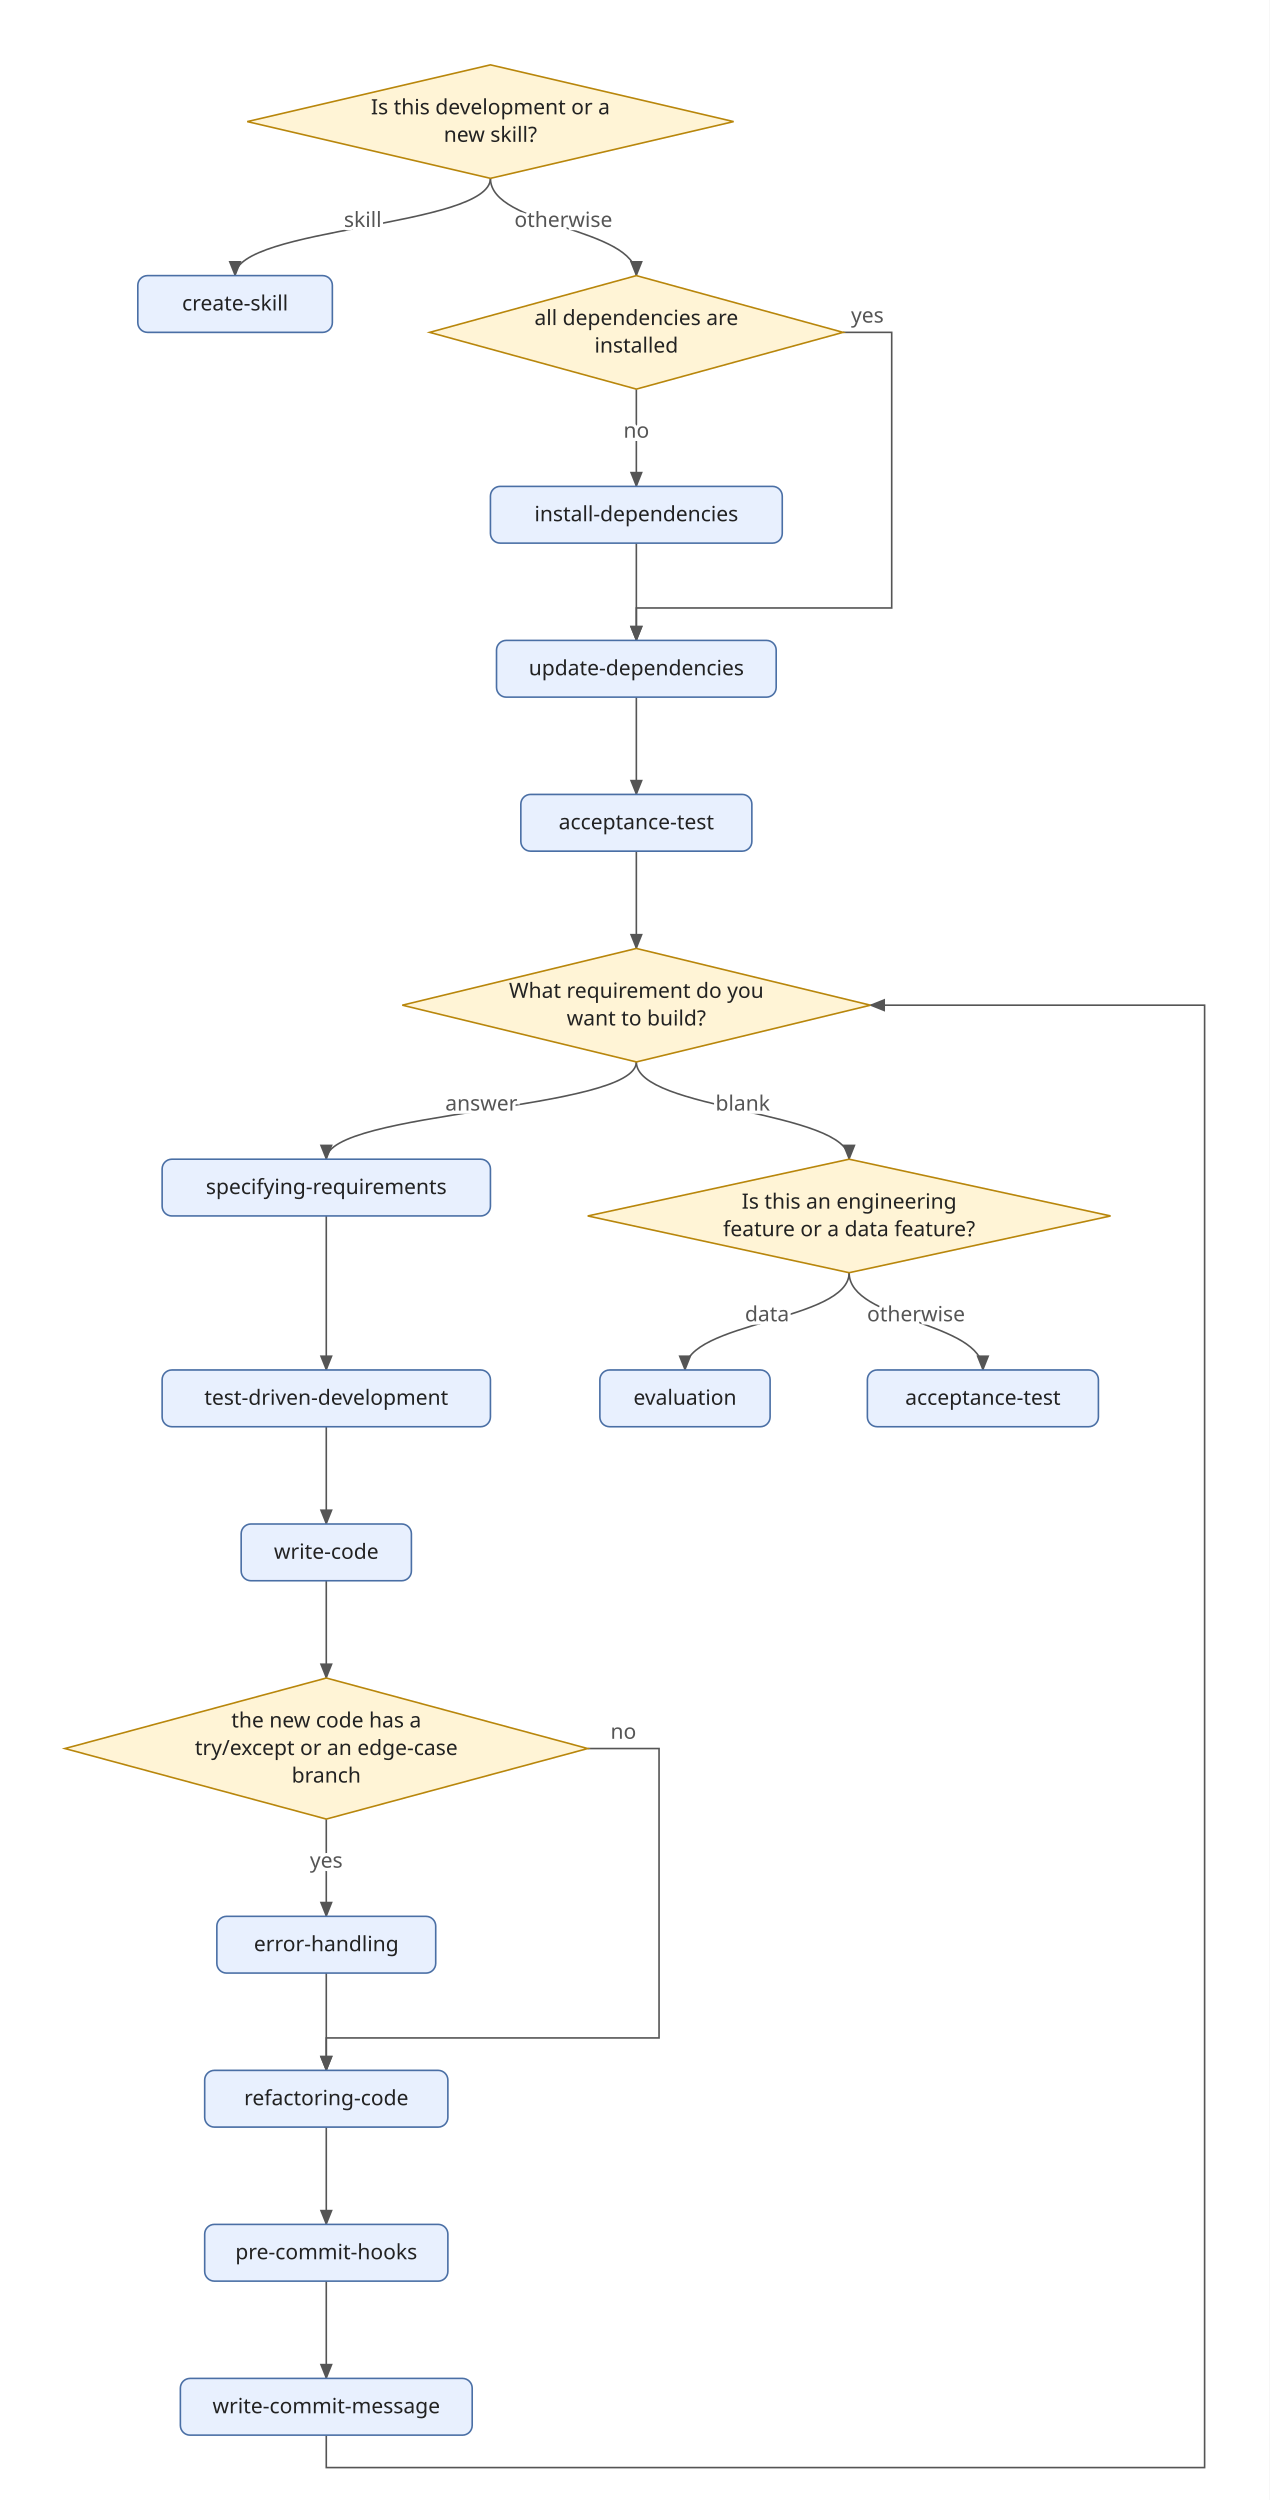
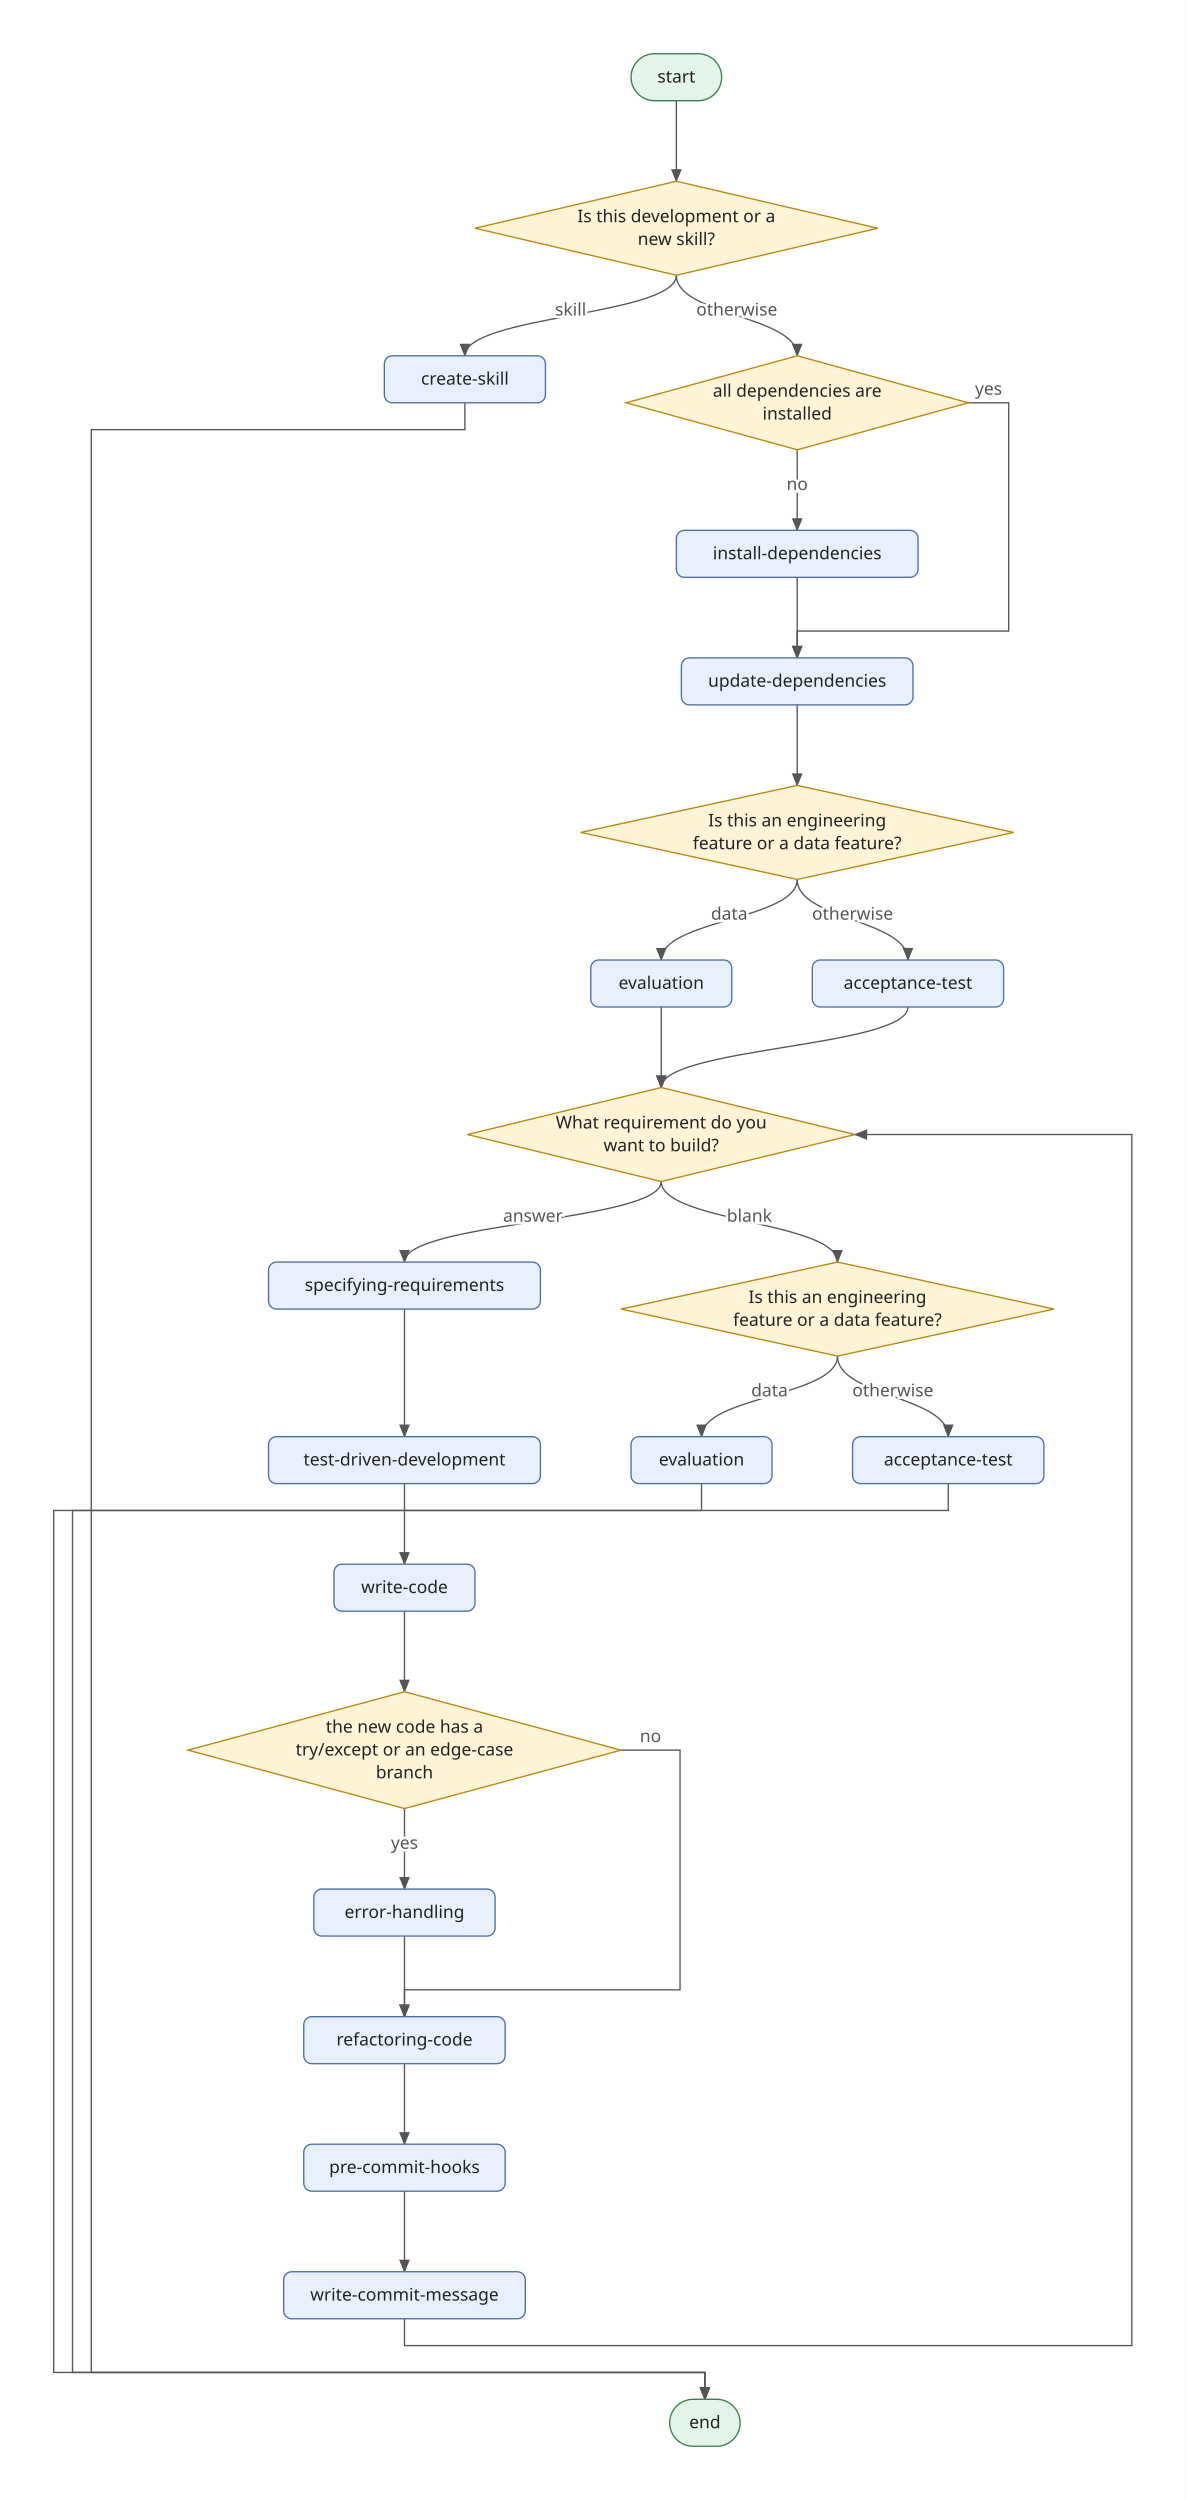
- <svg xmlns="http://www.w3.org/2000/svg" width="783" height="1542" font-family="sans-serif" font-size="13">
+ <svg xmlns="http://www.w3.org/2000/svg" width="883" height="1862" font-family="sans-serif" font-size="13">
  <defs>
    <marker id="arrow" markerWidth="10" markerHeight="8" refX="9" refY="4" orient="auto">
      <path d="M0,0 L10,4 L0,8 z" fill="#555" />
    </marker>
  </defs>
-   <rect width="783" height="1542" fill="white" />
-   <path d="M302.5,110 C302.5,140.0 145.0,140.0 145.0,170" fill="none" stroke="#555" marker-end="url(#arrow)" />
-   <text x="223.75" y="140.0" text-anchor="middle" fill="#555" stroke="white" stroke-width="4" paint-order="stroke">skill</text>
-   <path d="M302.5,110 C302.5,140.0 392.5,140.0 392.5,170" fill="none" stroke="#555" marker-end="url(#arrow)" />
-   <text x="347.5" y="140.0" text-anchor="middle" fill="#555" stroke="white" stroke-width="4" paint-order="stroke">otherwise</text>
-   <path d="M392.5,240 C392.5,270.0 392.5,270.0 392.5,300" fill="none" stroke="#555" marker-end="url(#arrow)" />
-   <text x="392.5" y="270.0" text-anchor="middle" fill="#555" stroke="white" stroke-width="4" paint-order="stroke">no</text>
-   <path d="M392.5,335 C392.5,365.0 392.5,365.0 392.5,395" fill="none" stroke="#555" marker-end="url(#arrow)" />
-   <path d="M520.0,205.0 L550.0,205.0 L550.0,375 L392.5,375 L392.5,395" fill="none" stroke="#555" marker-end="url(#arrow)" />
-   <text x="535.0" y="199.0" text-anchor="middle" fill="#555" stroke="white" stroke-width="4" paint-order="stroke">yes</text>
-   <path d="M392.5,430 C392.5,460.0 392.5,460.0 392.5,490" fill="none" stroke="#555" marker-end="url(#arrow)" />
-   <path d="M392.5,525 C392.5,555.0 392.5,555.0 392.5,585" fill="none" stroke="#555" marker-end="url(#arrow)" />
-   <path d="M392.5,655 C392.5,685.0 201.25,685.0 201.25,715" fill="none" stroke="#555" marker-end="url(#arrow)" />
-   <text x="296.875" y="685.0" text-anchor="middle" fill="#555" stroke="white" stroke-width="4" paint-order="stroke">answer</text>
-   <path d="M201.25,750 C201.25,797.5 201.25,797.5 201.25,845" fill="none" stroke="#555" marker-end="url(#arrow)" />
-   <path d="M201.25,880 C201.25,910.0 201.25,910.0 201.25,940" fill="none" stroke="#555" marker-end="url(#arrow)" />
-   <path d="M201.25,975 C201.25,1005.0 201.25,1005.0 201.25,1035" fill="none" stroke="#555" marker-end="url(#arrow)" />
-   <path d="M201.25,1122 C201.25,1152.0 201.25,1152.0 201.25,1182" fill="none" stroke="#555" marker-end="url(#arrow)" />
-   <text x="201.25" y="1152.0" text-anchor="middle" fill="#555" stroke="white" stroke-width="4" paint-order="stroke">yes</text>
-   <path d="M201.25,1217 C201.25,1247.0 201.25,1247.0 201.25,1277" fill="none" stroke="#555" marker-end="url(#arrow)" />
-   <path d="M362.5,1078.5 L406.5,1078.5 L406.5,1257 L201.25,1257 L201.25,1277" fill="none" stroke="#555" marker-end="url(#arrow)" />
-   <text x="384.5" y="1072.5" text-anchor="middle" fill="#555" stroke="white" stroke-width="4" paint-order="stroke">no</text>
-   <path d="M201.25,1312 C201.25,1342.0 201.25,1342.0 201.25,1372" fill="none" stroke="#555" marker-end="url(#arrow)" />
-   <path d="M201.25,1407 C201.25,1437.0 201.25,1437.0 201.25,1467" fill="none" stroke="#555" marker-end="url(#arrow)" />
-   <path d="M201.25,1502 L201.25,1522 L743.0,1522 L743.0,620.0 L536.875,620.0" fill="none" stroke="#555" marker-end="url(#arrow)" />
-   <path d="M392.5,655 C392.5,685.0 523.75,685.0 523.75,715" fill="none" stroke="#555" marker-end="url(#arrow)" />
-   <text x="458.125" y="685.0" text-anchor="middle" fill="#555" stroke="white" stroke-width="4" paint-order="stroke">blank</text>
-   <path d="M523.75,785 C523.75,815.0 422.5,815.0 422.5,845" fill="none" stroke="#555" marker-end="url(#arrow)" />
-   <text x="473.125" y="815.0" text-anchor="middle" fill="#555" stroke="white" stroke-width="4" paint-order="stroke">data</text>
-   <path d="M523.75,785 C523.75,815.0 606.25,815.0 606.25,845" fill="none" stroke="#555" marker-end="url(#arrow)" />
-   <text x="565.0" y="815.0" text-anchor="middle" fill="#555" stroke="white" stroke-width="4" paint-order="stroke">otherwise</text>
-   <polygon points="302.5,40.0 452.5,75.0 302.5,110.0 152.5,75.0" fill="#fff4d6" stroke="#b8860b" />
-   <text x="302.5" y="70.5" text-anchor="middle" fill="#222">Is this development or a</text>
-   <text x="302.5" y="87.5" text-anchor="middle" fill="#222">new skill?</text>
-   <rect x="85.0" y="170.0" width="120.0" height="35" rx="6" fill="#e8f0fe" stroke="#4a6fa5" />
-   <text x="145.0" y="191.5" text-anchor="middle" fill="#222">create-skill</text>
-   <polygon points="392.5,170.0 520.0,205.0 392.5,240.0 265.0,205.0" fill="#fff4d6" stroke="#b8860b" />
-   <text x="392.5" y="200.5" text-anchor="middle" fill="#222">all dependencies are</text>
-   <text x="392.5" y="217.5" text-anchor="middle" fill="#222">installed</text>
-   <rect x="302.5" y="300.0" width="180.0" height="35" rx="6" fill="#e8f0fe" stroke="#4a6fa5" />
-   <text x="392.5" y="321.5" text-anchor="middle" fill="#222">install-dependencies</text>
-   <rect x="306.25" y="395.0" width="172.5" height="35" rx="6" fill="#e8f0fe" stroke="#4a6fa5" />
-   <text x="392.5" y="416.5" text-anchor="middle" fill="#222">update-dependencies</text>
-   <rect x="321.25" y="490.0" width="142.5" height="35" rx="6" fill="#e8f0fe" stroke="#4a6fa5" />
-   <text x="392.5" y="511.5" text-anchor="middle" fill="#222">acceptance-test</text>
-   <polygon points="392.5,585.0 536.875,620.0 392.5,655.0 248.125,620.0" fill="#fff4d6" stroke="#b8860b" />
-   <text x="392.5" y="615.5" text-anchor="middle" fill="#222">What requirement do you</text>
-   <text x="392.5" y="632.5" text-anchor="middle" fill="#222">want to build?</text>
-   <rect x="100.0" y="715.0" width="202.5" height="35" rx="6" fill="#e8f0fe" stroke="#4a6fa5" />
-   <text x="201.25" y="736.5" text-anchor="middle" fill="#222">specifying-requirements</text>
-   <rect x="100.0" y="845.0" width="202.5" height="35" rx="6" fill="#e8f0fe" stroke="#4a6fa5" />
-   <text x="201.25" y="866.5" text-anchor="middle" fill="#222">test-driven-development</text>
-   <rect x="148.75" y="940.0" width="105.0" height="35" rx="6" fill="#e8f0fe" stroke="#4a6fa5" />
-   <text x="201.25" y="961.5" text-anchor="middle" fill="#222">write-code</text>
-   <polygon points="201.25,1035.0 362.5,1078.5 201.25,1122.0 40.0,1078.5" fill="#fff4d6" stroke="#b8860b" />
-   <text x="201.25" y="1065.5" text-anchor="middle" fill="#222">the new code has a</text>
-   <text x="201.25" y="1082.5" text-anchor="middle" fill="#222">try/except or an edge-case</text>
-   <text x="201.25" y="1099.5" text-anchor="middle" fill="#222">branch</text>
-   <rect x="133.75" y="1182.0" width="135.0" height="35" rx="6" fill="#e8f0fe" stroke="#4a6fa5" />
-   <text x="201.25" y="1203.5" text-anchor="middle" fill="#222">error-handling</text>
-   <rect x="126.25" y="1277.0" width="150.0" height="35" rx="6" fill="#e8f0fe" stroke="#4a6fa5" />
-   <text x="201.25" y="1298.5" text-anchor="middle" fill="#222">refactoring-code</text>
-   <rect x="126.25" y="1372.0" width="150.0" height="35" rx="6" fill="#e8f0fe" stroke="#4a6fa5" />
-   <text x="201.25" y="1393.5" text-anchor="middle" fill="#222">pre-commit-hooks</text>
-   <rect x="111.25" y="1467.0" width="180.0" height="35" rx="6" fill="#e8f0fe" stroke="#4a6fa5" />
-   <text x="201.25" y="1488.5" text-anchor="middle" fill="#222">write-commit-message</text>
-   <polygon points="523.75,715.0 685.0,750.0 523.75,785.0 362.5,750.0" fill="#fff4d6" stroke="#b8860b" />
-   <text x="523.75" y="745.5" text-anchor="middle" fill="#222">Is this an engineering</text>
-   <text x="523.75" y="762.5" text-anchor="middle" fill="#222">feature or a data feature?</text>
-   <rect x="370.0" y="845.0" width="105.0" height="35" rx="6" fill="#e8f0fe" stroke="#4a6fa5" />
-   <text x="422.5" y="866.5" text-anchor="middle" fill="#222">evaluation</text>
-   <rect x="535.0" y="845.0" width="142.5" height="35" rx="6" fill="#e8f0fe" stroke="#4a6fa5" />
-   <text x="606.25" y="866.5" text-anchor="middle" fill="#222">acceptance-test</text>
+   <rect width="883" height="1862" fill="white" />
+   <path d="M503.75,75 C503.75,105.0 503.75,105.0 503.75,135" fill="none" stroke="#555" marker-end="url(#arrow)" />
+   <path d="M503.75,205 C503.75,235.0 346.25,235.0 346.25,265" fill="none" stroke="#555" marker-end="url(#arrow)" />
+   <text x="425.0" y="235.0" text-anchor="middle" fill="#555" stroke="white" stroke-width="4" paint-order="stroke">skill</text>
+   <path d="M503.75,205 C503.75,235.0 593.75,235.0 593.75,265" fill="none" stroke="#555" marker-end="url(#arrow)" />
+   <text x="548.75" y="235.0" text-anchor="middle" fill="#555" stroke="white" stroke-width="4" paint-order="stroke">otherwise</text>
+   <path d="M593.75,335 C593.75,365.0 593.75,365.0 593.75,395" fill="none" stroke="#555" marker-end="url(#arrow)" />
+   <text x="593.75" y="365.0" text-anchor="middle" fill="#555" stroke="white" stroke-width="4" paint-order="stroke">no</text>
+   <path d="M593.75,430 C593.75,460.0 593.75,460.0 593.75,490" fill="none" stroke="#555" marker-end="url(#arrow)" />
+   <path d="M721.25,300.0 L751.25,300.0 L751.25,470 L593.75,470 L593.75,490" fill="none" stroke="#555" marker-end="url(#arrow)" />
+   <text x="736.25" y="294.0" text-anchor="middle" fill="#555" stroke="white" stroke-width="4" paint-order="stroke">yes</text>
+   <path d="M593.75,525 C593.75,555.0 593.75,555.0 593.75,585" fill="none" stroke="#555" marker-end="url(#arrow)" />
+   <path d="M593.75,655 C593.75,685.0 492.5,685.0 492.5,715" fill="none" stroke="#555" marker-end="url(#arrow)" />
+   <text x="543.125" y="685.0" text-anchor="middle" fill="#555" stroke="white" stroke-width="4" paint-order="stroke">data</text>
+   <path d="M593.75,655 C593.75,685.0 676.25,685.0 676.25,715" fill="none" stroke="#555" marker-end="url(#arrow)" />
+   <text x="635.0" y="685.0" text-anchor="middle" fill="#555" stroke="white" stroke-width="4" paint-order="stroke">otherwise</text>
+   <path d="M492.5,750 C492.5,780.0 492.5,780.0 492.5,810" fill="none" stroke="#555" marker-end="url(#arrow)" />
+   <path d="M676.25,750 C676.25,780.0 492.5,780.0 492.5,810" fill="none" stroke="#555" marker-end="url(#arrow)" />
+   <path d="M492.5,880 C492.5,910.0 301.25,910.0 301.25,940" fill="none" stroke="#555" marker-end="url(#arrow)" />
+   <text x="396.875" y="910.0" text-anchor="middle" fill="#555" stroke="white" stroke-width="4" paint-order="stroke">answer</text>
+   <path d="M301.25,975 C301.25,1022.5 301.25,1022.5 301.25,1070" fill="none" stroke="#555" marker-end="url(#arrow)" />
+   <path d="M301.25,1105 C301.25,1135.0 301.25,1135.0 301.25,1165" fill="none" stroke="#555" marker-end="url(#arrow)" />
+   <path d="M301.25,1200 C301.25,1230.0 301.25,1230.0 301.25,1260" fill="none" stroke="#555" marker-end="url(#arrow)" />
+   <path d="M301.25,1347 C301.25,1377.0 301.25,1377.0 301.25,1407" fill="none" stroke="#555" marker-end="url(#arrow)" />
+   <text x="301.25" y="1377.0" text-anchor="middle" fill="#555" stroke="white" stroke-width="4" paint-order="stroke">yes</text>
+   <path d="M301.25,1442 C301.25,1472.0 301.25,1472.0 301.25,1502" fill="none" stroke="#555" marker-end="url(#arrow)" />
+   <path d="M462.5,1303.5 L506.5,1303.5 L506.5,1482 L301.25,1482 L301.25,1502" fill="none" stroke="#555" marker-end="url(#arrow)" />
+   <text x="484.5" y="1297.5" text-anchor="middle" fill="#555" stroke="white" stroke-width="4" paint-order="stroke">no</text>
+   <path d="M301.25,1537 C301.25,1567.0 301.25,1567.0 301.25,1597" fill="none" stroke="#555" marker-end="url(#arrow)" />
+   <path d="M301.25,1632 C301.25,1662.0 301.25,1662.0 301.25,1692" fill="none" stroke="#555" marker-end="url(#arrow)" />
+   <path d="M301.25,1727 L301.25,1747 L843.0,1747 L843.0,845.0 L636.875,845.0" fill="none" stroke="#555" marker-end="url(#arrow)" />
+   <path d="M492.5,880 C492.5,910.0 623.75,910.0 623.75,940" fill="none" stroke="#555" marker-end="url(#arrow)" />
+   <text x="558.125" y="910.0" text-anchor="middle" fill="#555" stroke="white" stroke-width="4" paint-order="stroke">blank</text>
+   <path d="M623.75,1010 C623.75,1040.0 522.5,1040.0 522.5,1070" fill="none" stroke="#555" marker-end="url(#arrow)" />
+   <text x="573.125" y="1040.0" text-anchor="middle" fill="#555" stroke="white" stroke-width="4" paint-order="stroke">data</text>
+   <path d="M623.75,1010 C623.75,1040.0 706.25,1040.0 706.25,1070" fill="none" stroke="#555" marker-end="url(#arrow)" />
+   <text x="665.0" y="1040.0" text-anchor="middle" fill="#555" stroke="white" stroke-width="4" paint-order="stroke">otherwise</text>
+   <path d="M346.25,300 L346.25,320 L68.0,320 L68.0,1767 L525.0,1767 L525.0,1787" fill="none" stroke="#555" marker-end="url(#arrow)" />
+   <path d="M522.5,1105 L522.5,1125 L54.0,1125 L54.0,1767 L525.0,1767 L525.0,1787" fill="none" stroke="#555" marker-end="url(#arrow)" />
+   <path d="M706.25,1105 L706.25,1125 L40.0,1125 L40.0,1767 L525.0,1767 L525.0,1787" fill="none" stroke="#555" marker-end="url(#arrow)" />
+   <rect x="470.0" y="40.0" width="67.5" height="35" rx="17.5" fill="#e3f4e8" stroke="#3b7d4f" />
+   <text x="503.75" y="61.5" text-anchor="middle" fill="#222">start</text>
+   <polygon points="503.75,135.0 653.75,170.0 503.75,205.0 353.75,170.0" fill="#fff4d6" stroke="#b8860b" />
+   <text x="503.75" y="165.5" text-anchor="middle" fill="#222">Is this development or a</text>
+   <text x="503.75" y="182.5" text-anchor="middle" fill="#222">new skill?</text>
+   <rect x="286.25" y="265.0" width="120.0" height="35" rx="6" fill="#e8f0fe" stroke="#4a6fa5" />
+   <text x="346.25" y="286.5" text-anchor="middle" fill="#222">create-skill</text>
+   <polygon points="593.75,265.0 721.25,300.0 593.75,335.0 466.25,300.0" fill="#fff4d6" stroke="#b8860b" />
+   <text x="593.75" y="295.5" text-anchor="middle" fill="#222">all dependencies are</text>
+   <text x="593.75" y="312.5" text-anchor="middle" fill="#222">installed</text>
+   <rect x="503.75" y="395.0" width="180.0" height="35" rx="6" fill="#e8f0fe" stroke="#4a6fa5" />
+   <text x="593.75" y="416.5" text-anchor="middle" fill="#222">install-dependencies</text>
+   <rect x="507.5" y="490.0" width="172.5" height="35" rx="6" fill="#e8f0fe" stroke="#4a6fa5" />
+   <text x="593.75" y="511.5" text-anchor="middle" fill="#222">update-dependencies</text>
+   <polygon points="593.75,585.0 755.0,620.0 593.75,655.0 432.5,620.0" fill="#fff4d6" stroke="#b8860b" />
+   <text x="593.75" y="615.5" text-anchor="middle" fill="#222">Is this an engineering</text>
+   <text x="593.75" y="632.5" text-anchor="middle" fill="#222">feature or a data feature?</text>
+   <rect x="440.0" y="715.0" width="105.0" height="35" rx="6" fill="#e8f0fe" stroke="#4a6fa5" />
+   <text x="492.5" y="736.5" text-anchor="middle" fill="#222">evaluation</text>
+   <rect x="605.0" y="715.0" width="142.5" height="35" rx="6" fill="#e8f0fe" stroke="#4a6fa5" />
+   <text x="676.25" y="736.5" text-anchor="middle" fill="#222">acceptance-test</text>
+   <polygon points="492.5,810.0 636.875,845.0 492.5,880.0 348.125,845.0" fill="#fff4d6" stroke="#b8860b" />
+   <text x="492.5" y="840.5" text-anchor="middle" fill="#222">What requirement do you</text>
+   <text x="492.5" y="857.5" text-anchor="middle" fill="#222">want to build?</text>
+   <rect x="200.0" y="940.0" width="202.5" height="35" rx="6" fill="#e8f0fe" stroke="#4a6fa5" />
+   <text x="301.25" y="961.5" text-anchor="middle" fill="#222">specifying-requirements</text>
+   <rect x="200.0" y="1070.0" width="202.5" height="35" rx="6" fill="#e8f0fe" stroke="#4a6fa5" />
+   <text x="301.25" y="1091.5" text-anchor="middle" fill="#222">test-driven-development</text>
+   <rect x="248.75" y="1165.0" width="105.0" height="35" rx="6" fill="#e8f0fe" stroke="#4a6fa5" />
+   <text x="301.25" y="1186.5" text-anchor="middle" fill="#222">write-code</text>
+   <polygon points="301.25,1260.0 462.5,1303.5 301.25,1347.0 140.0,1303.5" fill="#fff4d6" stroke="#b8860b" />
+   <text x="301.25" y="1290.5" text-anchor="middle" fill="#222">the new code has a</text>
+   <text x="301.25" y="1307.5" text-anchor="middle" fill="#222">try/except or an edge-case</text>
+   <text x="301.25" y="1324.5" text-anchor="middle" fill="#222">branch</text>
+   <rect x="233.75" y="1407.0" width="135.0" height="35" rx="6" fill="#e8f0fe" stroke="#4a6fa5" />
+   <text x="301.25" y="1428.5" text-anchor="middle" fill="#222">error-handling</text>
+   <rect x="226.25" y="1502.0" width="150.0" height="35" rx="6" fill="#e8f0fe" stroke="#4a6fa5" />
+   <text x="301.25" y="1523.5" text-anchor="middle" fill="#222">refactoring-code</text>
+   <rect x="226.25" y="1597.0" width="150.0" height="35" rx="6" fill="#e8f0fe" stroke="#4a6fa5" />
+   <text x="301.25" y="1618.5" text-anchor="middle" fill="#222">pre-commit-hooks</text>
+   <rect x="211.25" y="1692.0" width="180.0" height="35" rx="6" fill="#e8f0fe" stroke="#4a6fa5" />
+   <text x="301.25" y="1713.5" text-anchor="middle" fill="#222">write-commit-message</text>
+   <polygon points="623.75,940.0 785.0,975.0 623.75,1010.0 462.5,975.0" fill="#fff4d6" stroke="#b8860b" />
+   <text x="623.75" y="970.5" text-anchor="middle" fill="#222">Is this an engineering</text>
+   <text x="623.75" y="987.5" text-anchor="middle" fill="#222">feature or a data feature?</text>
+   <rect x="470.0" y="1070.0" width="105.0" height="35" rx="6" fill="#e8f0fe" stroke="#4a6fa5" />
+   <text x="522.5" y="1091.5" text-anchor="middle" fill="#222">evaluation</text>
+   <rect x="635.0" y="1070.0" width="142.5" height="35" rx="6" fill="#e8f0fe" stroke="#4a6fa5" />
+   <text x="706.25" y="1091.5" text-anchor="middle" fill="#222">acceptance-test</text>
+   <rect x="498.75" y="1787.0" width="52.5" height="35" rx="17.5" fill="#e3f4e8" stroke="#3b7d4f" />
+   <text x="525.0" y="1808.5" text-anchor="middle" fill="#222">end</text>
</svg>
